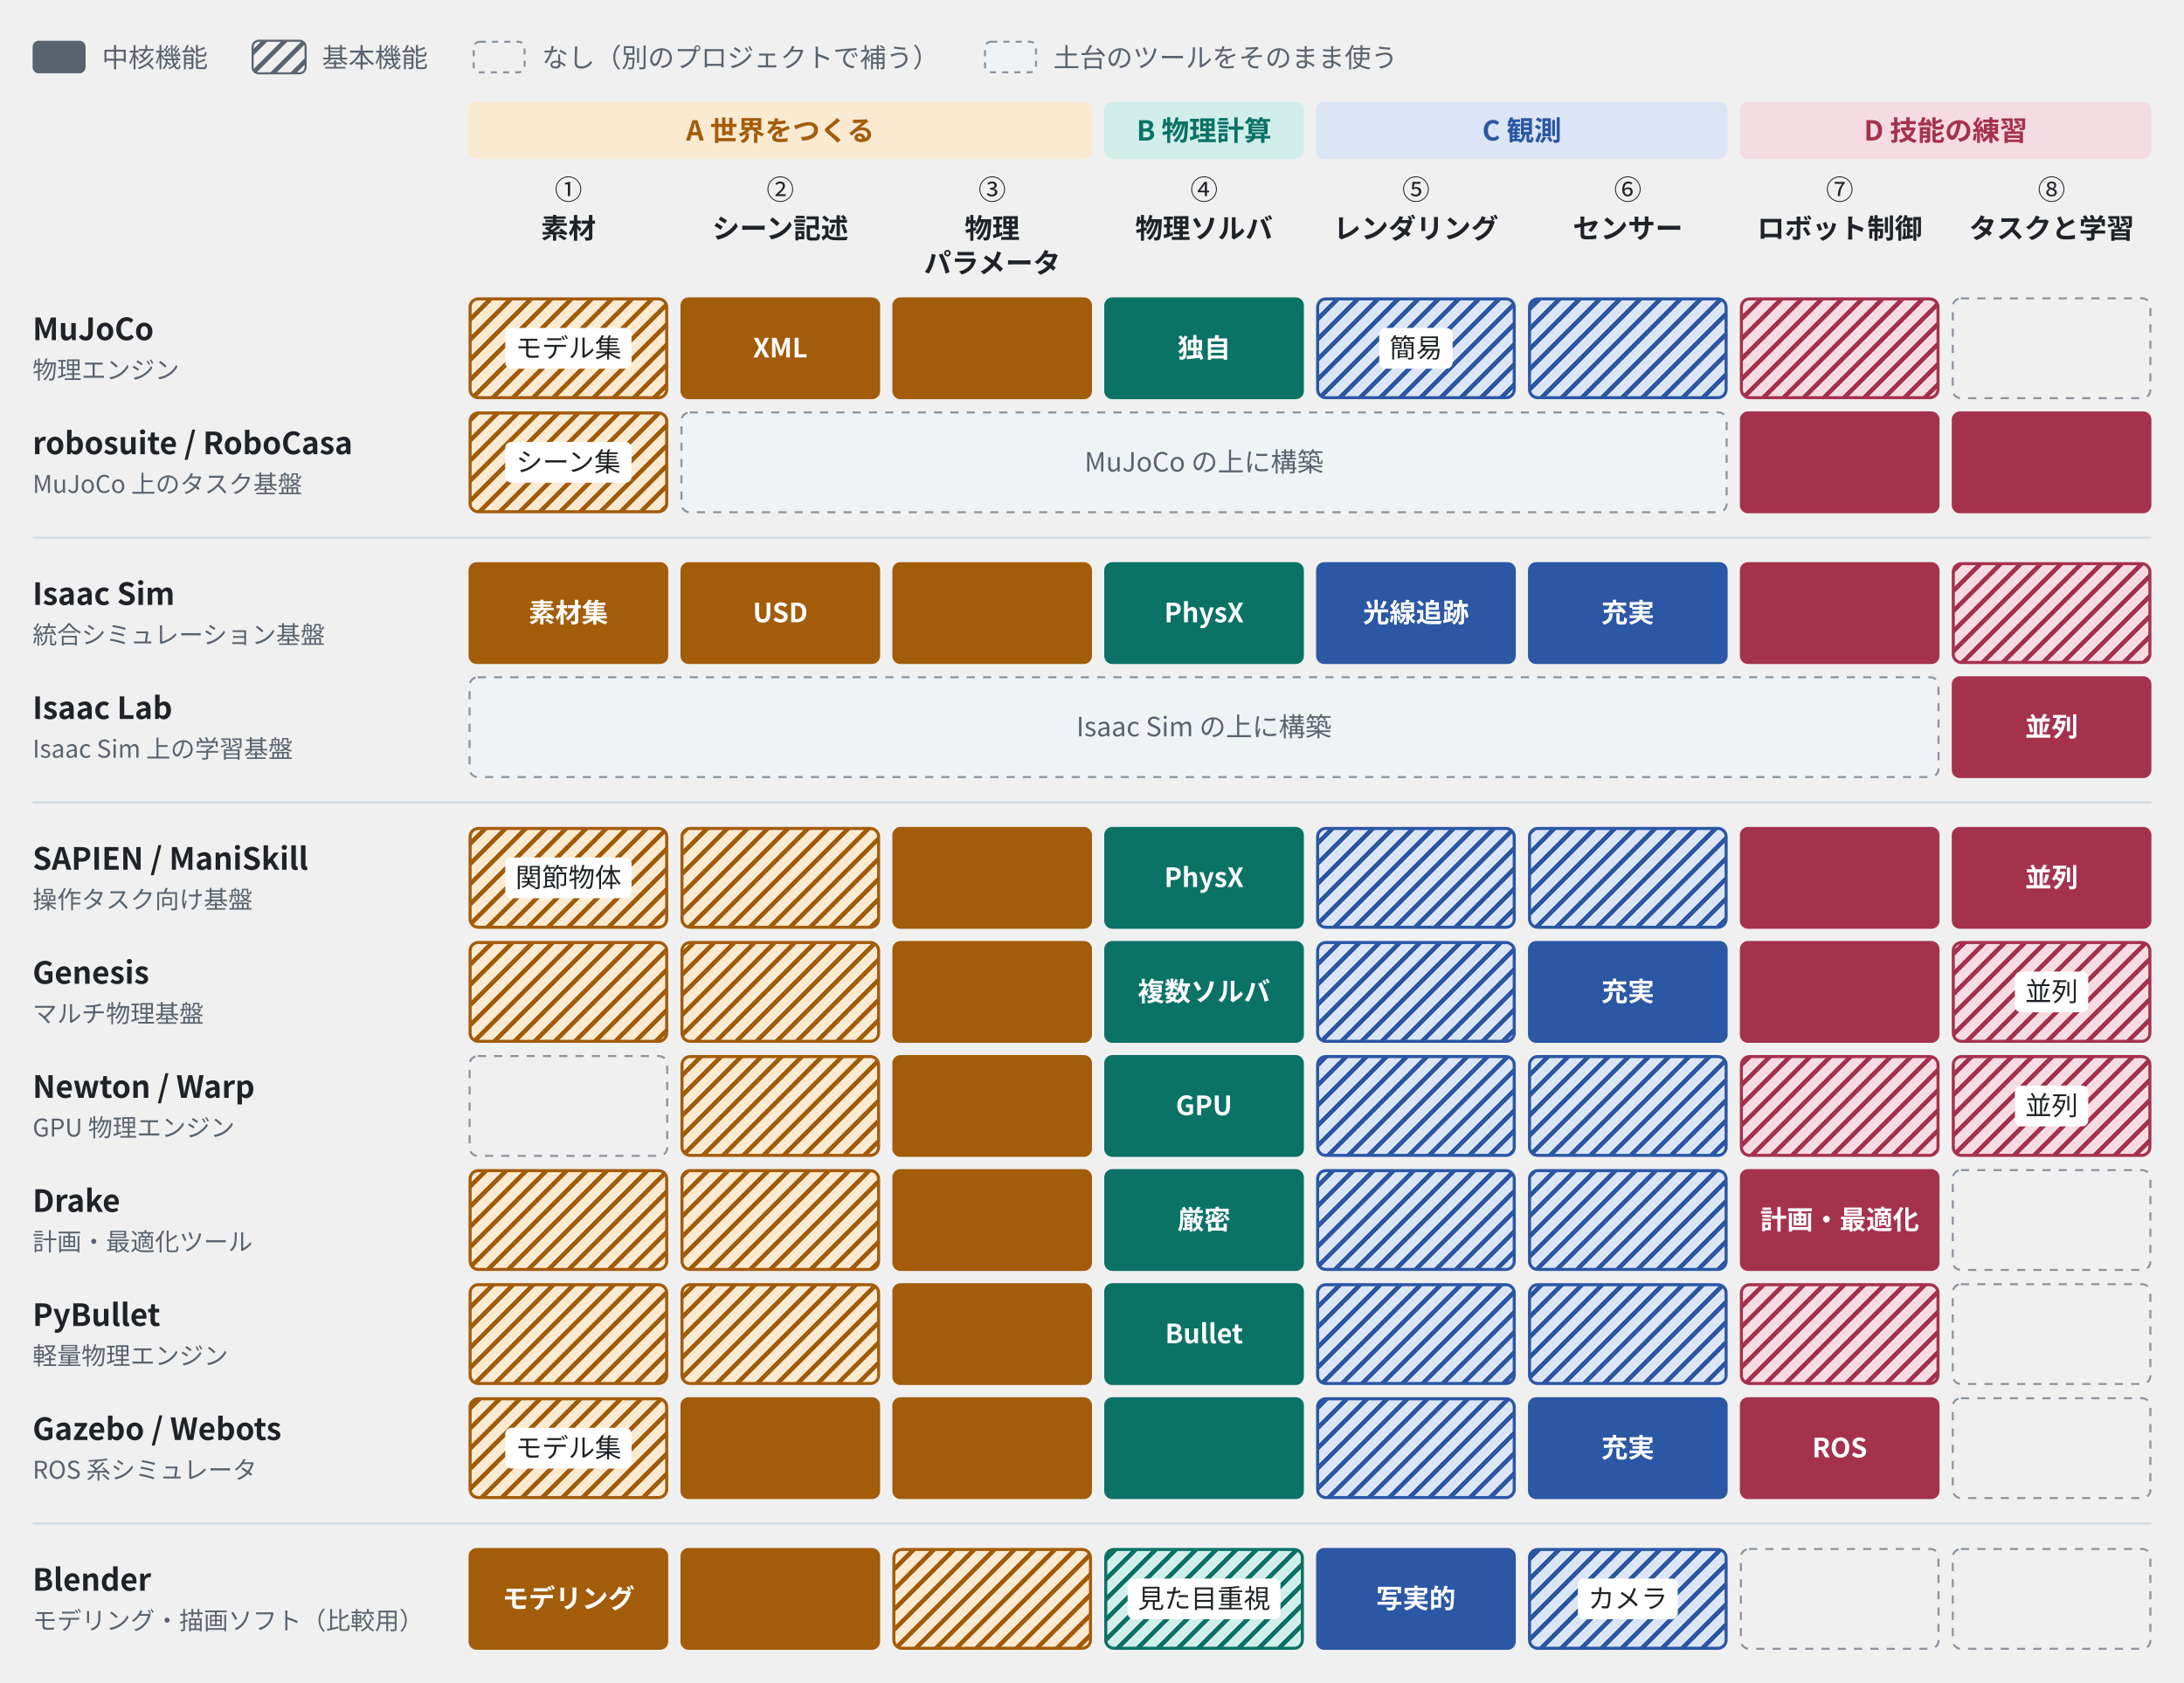
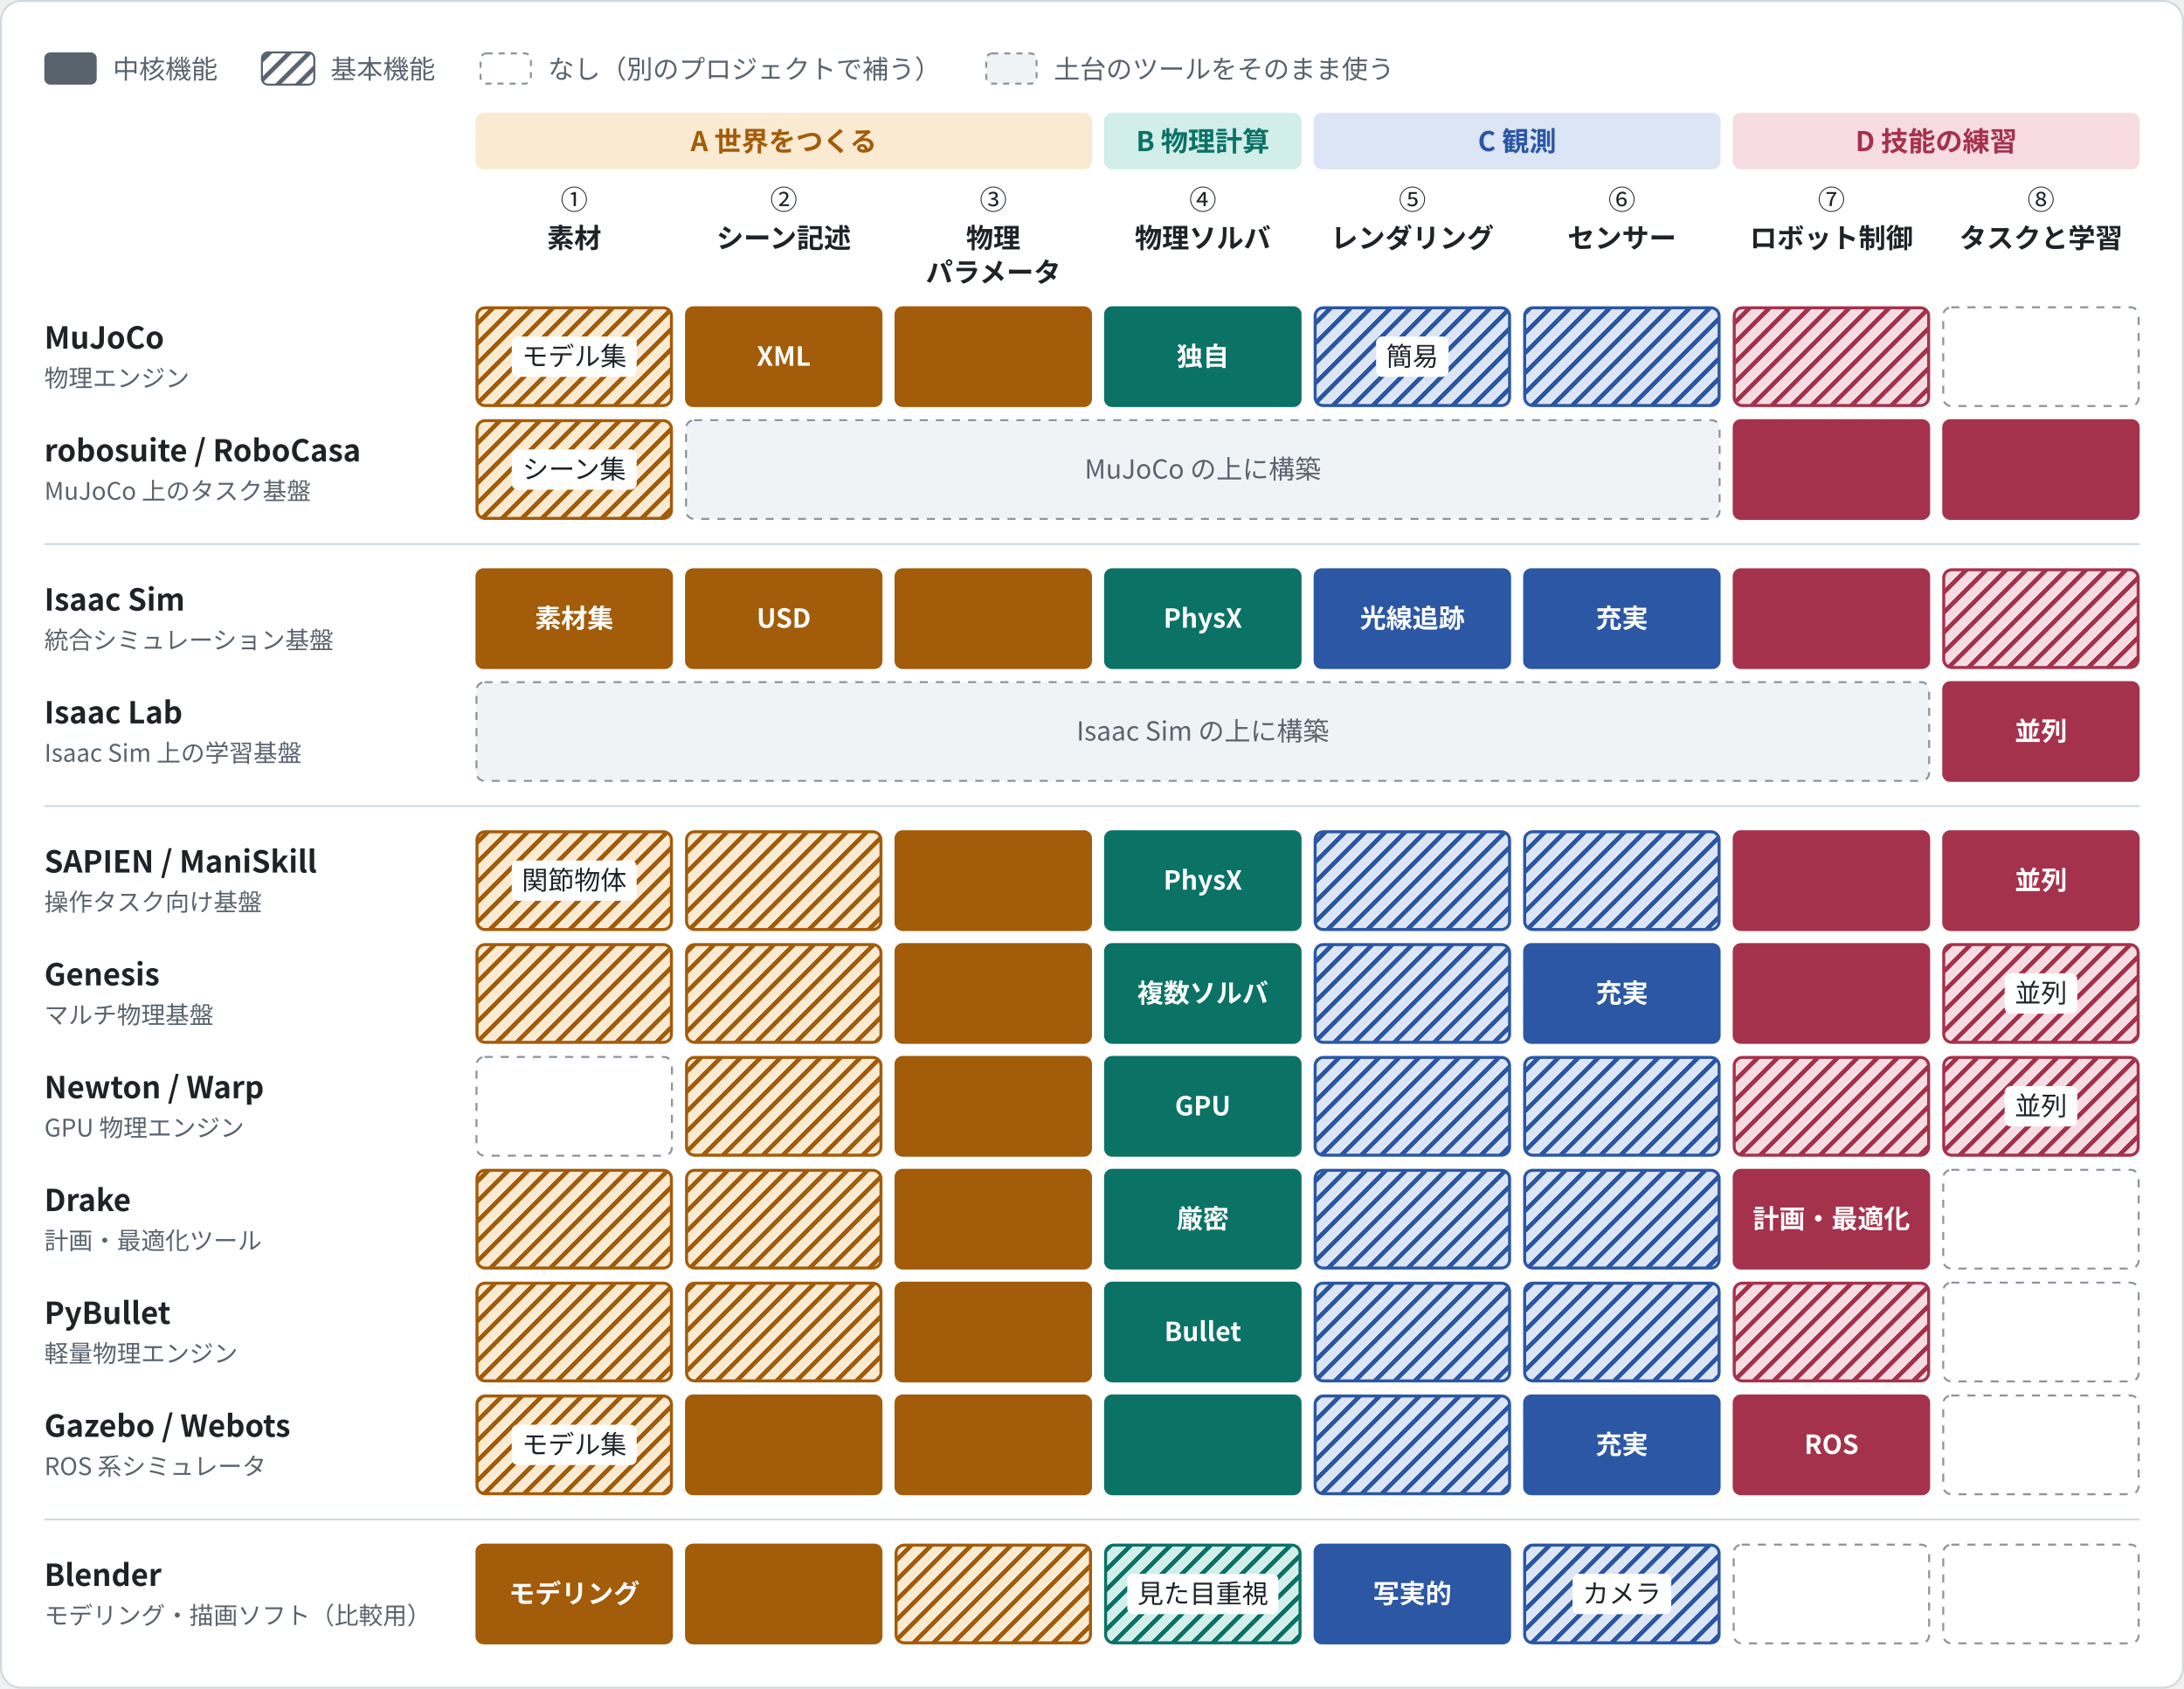
- <svg xmlns="http://www.w3.org/2000/svg" viewBox="0 0 1072 826" width="1072" height="826" role="img" aria-label="シミュレーションツールの対応範囲" font-family="'Hiragino Sans', 'Hiragino Kaku Gothic ProN', 'Yu Gothic', Meiryo, 'Noto Sans CJK JP', 'Noto Sans JP', sans-serif">
+ <svg xmlns="http://www.w3.org/2000/svg" viewBox="0 0 1084 838" width="1084" height="838" role="img" aria-label="シミュレーションツールの対応範囲" font-family="'Hiragino Sans', 'Hiragino Kaku Gothic ProN', 'Yu Gothic', Meiryo, 'Noto Sans CJK JP', 'Noto Sans JP', sans-serif">
  <defs>
    <pattern id="hatch-a" width="7" height="7" patternUnits="userSpaceOnUse" patternTransform="rotate(45)">
      <rect width="7" height="7" fill="#FBEAD2" />
      <rect width="2.2" height="7" fill="#A35C0A" />
    </pattern>
    <pattern id="hatch-b" width="7" height="7" patternUnits="userSpaceOnUse" patternTransform="rotate(45)">
      <rect width="7" height="7" fill="#D2EEEA" />
      <rect width="2.2" height="7" fill="#0B7266" />
    </pattern>
    <pattern id="hatch-c" width="7" height="7" patternUnits="userSpaceOnUse" patternTransform="rotate(45)">
      <rect width="7" height="7" fill="#DCE5F6" />
      <rect width="2.2" height="7" fill="#2B57A4" />
    </pattern>
    <pattern id="hatch-d" width="7" height="7" patternUnits="userSpaceOnUse" patternTransform="rotate(45)">
      <rect width="7" height="7" fill="#F6DCE2" />
      <rect width="2.2" height="7" fill="#A5324D" />
    </pattern>
    <pattern id="hatch-legend" width="7" height="7" patternUnits="userSpaceOnUse" patternTransform="rotate(45)">
      <rect width="2.2" height="7" fill="#59636E" />
    </pattern>
  </defs>
-   <rect x="16" y="20" width="26" height="16" rx="3" fill="#59636E" />
-   <text x="50" y="33" font-size="13" fill="#59636E">中核機能</text>
-   <rect x="124.0" y="20" width="26" height="16" rx="3" fill="url(#hatch-legend)" stroke="#59636E" />
-   <text x="158.0" y="33" font-size="13" fill="#59636E">基本機能</text>
-   <rect x="232.5" y="20.5" width="25" height="15" rx="3" fill="none" stroke="#8C959F" stroke-dasharray="3 3" />
-   <text x="266.0" y="33" font-size="13" fill="#59636E">なし（別のプロジェクトで補う）</text>
-   <rect x="483.5" y="20.5" width="25" height="15" rx="3" fill="#F0F3F6" stroke="#8C959F" stroke-dasharray="3 3" />
-   <text x="517.0" y="33" font-size="13" fill="#59636E">土台のツールをそのまま使う</text>
-   <rect x="230" y="50" width="306" height="28" rx="4" fill="#FBEAD2" />
-   <text x="383" y="69" text-anchor="middle" font-size="13.5" font-weight="700" fill="#A35C0A">A 世界をつくる</text>
-   <rect x="542" y="50" width="98" height="28" rx="4" fill="#D2EEEA" />
-   <text x="591" y="69" text-anchor="middle" font-size="13.5" font-weight="700" fill="#0B7266">B 物理計算</text>
-   <rect x="646" y="50" width="202" height="28" rx="4" fill="#DCE5F6" />
-   <text x="747" y="69" text-anchor="middle" font-size="13.5" font-weight="700" fill="#2B57A4">C 観測</text>
-   <rect x="854" y="50" width="202" height="28" rx="4" fill="#F6DCE2" />
-   <text x="955" y="69" text-anchor="middle" font-size="13.5" font-weight="700" fill="#A5324D">D 技能の練習</text>
-   <text x="279" y="98" text-anchor="middle" font-size="13.5" fill="#1F2328">①</text>
-   <text x="279" y="117" text-anchor="middle" font-size="13.5" font-weight="600" fill="#1F2328">素材</text>
-   <text x="383" y="98" text-anchor="middle" font-size="13.5" fill="#1F2328">②</text>
-   <text x="383" y="117" text-anchor="middle" font-size="13.5" font-weight="600" fill="#1F2328">シーン記述</text>
-   <text x="487" y="98" text-anchor="middle" font-size="13.5" fill="#1F2328">③</text>
-   <text x="487" y="117" text-anchor="middle" font-size="13.5" font-weight="600" fill="#1F2328">物理</text>
-   <text x="487" y="134" text-anchor="middle" font-size="13.5" font-weight="600" fill="#1F2328">パラメータ</text>
-   <text x="591" y="98" text-anchor="middle" font-size="13.5" fill="#1F2328">④</text>
-   <text x="591" y="117" text-anchor="middle" font-size="13.5" font-weight="600" fill="#1F2328">物理ソルバ</text>
-   <text x="695" y="98" text-anchor="middle" font-size="13.5" fill="#1F2328">⑤</text>
-   <text x="695" y="117" text-anchor="middle" font-size="13.5" font-weight="600" fill="#1F2328">レンダリング</text>
-   <text x="799" y="98" text-anchor="middle" font-size="13.5" fill="#1F2328">⑥</text>
-   <text x="799" y="117" text-anchor="middle" font-size="13.5" font-weight="600" fill="#1F2328">センサー</text>
-   <text x="903" y="98" text-anchor="middle" font-size="13.5" fill="#1F2328">⑦</text>
-   <text x="903" y="117" text-anchor="middle" font-size="13.5" font-weight="600" fill="#1F2328">ロボット制御</text>
-   <text x="1007" y="98" text-anchor="middle" font-size="13.5" fill="#1F2328">⑧</text>
-   <text x="1007" y="117" text-anchor="middle" font-size="13.5" font-weight="600" fill="#1F2328">タスクと学習</text>
-   <text x="16" y="167" font-size="15" font-weight="700" fill="#1F2328">MuJoCo</text>
-   <text x="16" y="186" font-size="12" fill="#59636E">物理エンジン</text>
-   <rect x="230.75" y="146.75" width="96.5" height="48.5" rx="4" fill="url(#hatch-a)" stroke="#A35C0A" stroke-width="1.5" />
-   <rect x="248" y="161" width="62" height="20" rx="3" fill="#FFFFFF" />
-   <text x="279" y="175.5" text-anchor="middle" font-size="13" fill="#1F2328">モデル集</text>
-   <rect x="334" y="146" width="98" height="50" rx="4" fill="#A35C0A" />
-   <text x="383" y="175.5" text-anchor="middle" font-size="13" font-weight="700" fill="#FFFFFF">XML</text>
-   <rect x="438" y="146" width="98" height="50" rx="4" fill="#A35C0A" />
-   <rect x="542" y="146" width="98" height="50" rx="4" fill="#0B7266" />
-   <text x="591" y="175.5" text-anchor="middle" font-size="13" font-weight="700" fill="#FFFFFF">独自</text>
-   <rect x="646.75" y="146.75" width="96.5" height="48.5" rx="4" fill="url(#hatch-c)" stroke="#2B57A4" stroke-width="1.5" />
-   <rect x="677" y="161" width="36" height="20" rx="3" fill="#FFFFFF" />
-   <text x="695" y="175.5" text-anchor="middle" font-size="13" fill="#1F2328">簡易</text>
-   <rect x="750.75" y="146.75" width="96.5" height="48.5" rx="4" fill="url(#hatch-c)" stroke="#2B57A4" stroke-width="1.5" />
-   <rect x="854.75" y="146.75" width="96.5" height="48.5" rx="4" fill="url(#hatch-d)" stroke="#A5324D" stroke-width="1.5" />
-   <rect x="958.5" y="146.5" width="97" height="49" rx="4" fill="none" stroke="#8C959F" stroke-dasharray="4 4" />
-   <text x="16" y="223" font-size="15" font-weight="700" fill="#1F2328">robosuite / RoboCasa</text>
-   <text x="16" y="242" font-size="12" fill="#59636E">MuJoCo 上のタスク基盤</text>
-   <rect x="230.75" y="202.75" width="96.5" height="48.5" rx="4" fill="url(#hatch-a)" stroke="#A35C0A" stroke-width="1.5" />
-   <rect x="248" y="217" width="62" height="20" rx="3" fill="#FFFFFF" />
-   <text x="279" y="231.5" text-anchor="middle" font-size="13" fill="#1F2328">シーン集</text>
-   <rect x="334.5" y="202.5" width="513" height="49" rx="4" fill="#F0F3F6" stroke="#8C959F" stroke-dasharray="4 4" />
-   <text x="591" y="231.5" text-anchor="middle" font-size="13" fill="#59636E">MuJoCo の上に構築</text>
-   <rect x="854" y="202" width="98" height="50" rx="4" fill="#A5324D" />
-   <rect x="958" y="202" width="98" height="50" rx="4" fill="#A5324D" />
-   <line x1="16" y1="264" x2="1056" y2="264" stroke="#D1D9E0" />
-   <text x="16" y="297" font-size="15" font-weight="700" fill="#1F2328">Isaac Sim</text>
-   <text x="16" y="316" font-size="12" fill="#59636E">統合シミュレーション基盤</text>
-   <rect x="230" y="276" width="98" height="50" rx="4" fill="#A35C0A" />
-   <text x="279" y="305.5" text-anchor="middle" font-size="13" font-weight="700" fill="#FFFFFF">素材集</text>
-   <rect x="334" y="276" width="98" height="50" rx="4" fill="#A35C0A" />
-   <text x="383" y="305.5" text-anchor="middle" font-size="13" font-weight="700" fill="#FFFFFF">USD</text>
-   <rect x="438" y="276" width="98" height="50" rx="4" fill="#A35C0A" />
-   <rect x="542" y="276" width="98" height="50" rx="4" fill="#0B7266" />
-   <text x="591" y="305.5" text-anchor="middle" font-size="13" font-weight="700" fill="#FFFFFF">PhysX</text>
-   <rect x="646" y="276" width="98" height="50" rx="4" fill="#2B57A4" />
-   <text x="695" y="305.5" text-anchor="middle" font-size="13" font-weight="700" fill="#FFFFFF">光線追跡</text>
-   <rect x="750" y="276" width="98" height="50" rx="4" fill="#2B57A4" />
-   <text x="799" y="305.5" text-anchor="middle" font-size="13" font-weight="700" fill="#FFFFFF">充実</text>
-   <rect x="854" y="276" width="98" height="50" rx="4" fill="#A5324D" />
-   <rect x="958.75" y="276.75" width="96.5" height="48.5" rx="4" fill="url(#hatch-d)" stroke="#A5324D" stroke-width="1.5" />
-   <text x="16" y="353" font-size="15" font-weight="700" fill="#1F2328">Isaac Lab</text>
-   <text x="16" y="372" font-size="12" fill="#59636E">Isaac Sim 上の学習基盤</text>
-   <rect x="230.5" y="332.5" width="721" height="49" rx="4" fill="#F0F3F6" stroke="#8C959F" stroke-dasharray="4 4" />
-   <text x="591" y="361.5" text-anchor="middle" font-size="13" fill="#59636E">Isaac Sim の上に構築</text>
-   <rect x="958" y="332" width="98" height="50" rx="4" fill="#A5324D" />
-   <text x="1007" y="361.5" text-anchor="middle" font-size="13" font-weight="700" fill="#FFFFFF">並列</text>
-   <line x1="16" y1="394" x2="1056" y2="394" stroke="#D1D9E0" />
-   <text x="16" y="427" font-size="15" font-weight="700" fill="#1F2328">SAPIEN / ManiSkill</text>
-   <text x="16" y="446" font-size="12" fill="#59636E">操作タスク向け基盤</text>
-   <rect x="230.75" y="406.75" width="96.5" height="48.5" rx="4" fill="url(#hatch-a)" stroke="#A35C0A" stroke-width="1.5" />
-   <rect x="248" y="421" width="62" height="20" rx="3" fill="#FFFFFF" />
-   <text x="279" y="435.5" text-anchor="middle" font-size="13" fill="#1F2328">関節物体</text>
-   <rect x="334.75" y="406.75" width="96.5" height="48.5" rx="4" fill="url(#hatch-a)" stroke="#A35C0A" stroke-width="1.5" />
-   <rect x="438" y="406" width="98" height="50" rx="4" fill="#A35C0A" />
-   <rect x="542" y="406" width="98" height="50" rx="4" fill="#0B7266" />
-   <text x="591" y="435.5" text-anchor="middle" font-size="13" font-weight="700" fill="#FFFFFF">PhysX</text>
-   <rect x="646.75" y="406.75" width="96.5" height="48.5" rx="4" fill="url(#hatch-c)" stroke="#2B57A4" stroke-width="1.5" />
-   <rect x="750.75" y="406.75" width="96.5" height="48.5" rx="4" fill="url(#hatch-c)" stroke="#2B57A4" stroke-width="1.5" />
-   <rect x="854" y="406" width="98" height="50" rx="4" fill="#A5324D" />
-   <rect x="958" y="406" width="98" height="50" rx="4" fill="#A5324D" />
-   <text x="1007" y="435.5" text-anchor="middle" font-size="13" font-weight="700" fill="#FFFFFF">並列</text>
-   <text x="16" y="483" font-size="15" font-weight="700" fill="#1F2328">Genesis</text>
-   <text x="16" y="502" font-size="12" fill="#59636E">マルチ物理基盤</text>
-   <rect x="230.75" y="462.75" width="96.5" height="48.5" rx="4" fill="url(#hatch-a)" stroke="#A35C0A" stroke-width="1.5" />
-   <rect x="334.75" y="462.75" width="96.5" height="48.5" rx="4" fill="url(#hatch-a)" stroke="#A35C0A" stroke-width="1.5" />
-   <rect x="438" y="462" width="98" height="50" rx="4" fill="#A35C0A" />
-   <rect x="542" y="462" width="98" height="50" rx="4" fill="#0B7266" />
-   <text x="591" y="491.5" text-anchor="middle" font-size="13" font-weight="700" fill="#FFFFFF">複数ソルバ</text>
-   <rect x="646.75" y="462.75" width="96.5" height="48.5" rx="4" fill="url(#hatch-c)" stroke="#2B57A4" stroke-width="1.5" />
-   <rect x="750" y="462" width="98" height="50" rx="4" fill="#2B57A4" />
-   <text x="799" y="491.5" text-anchor="middle" font-size="13" font-weight="700" fill="#FFFFFF">充実</text>
-   <rect x="854" y="462" width="98" height="50" rx="4" fill="#A5324D" />
-   <rect x="958.75" y="462.75" width="96.5" height="48.5" rx="4" fill="url(#hatch-d)" stroke="#A5324D" stroke-width="1.5" />
-   <rect x="989" y="477" width="36" height="20" rx="3" fill="#FFFFFF" />
-   <text x="1007" y="491.5" text-anchor="middle" font-size="13" fill="#1F2328">並列</text>
-   <text x="16" y="539" font-size="15" font-weight="700" fill="#1F2328">Newton / Warp</text>
-   <text x="16" y="558" font-size="12" fill="#59636E">GPU 物理エンジン</text>
-   <rect x="230.5" y="518.5" width="97" height="49" rx="4" fill="none" stroke="#8C959F" stroke-dasharray="4 4" />
-   <rect x="334.75" y="518.75" width="96.5" height="48.5" rx="4" fill="url(#hatch-a)" stroke="#A35C0A" stroke-width="1.5" />
-   <rect x="438" y="518" width="98" height="50" rx="4" fill="#A35C0A" />
-   <rect x="542" y="518" width="98" height="50" rx="4" fill="#0B7266" />
-   <text x="591" y="547.5" text-anchor="middle" font-size="13" font-weight="700" fill="#FFFFFF">GPU</text>
-   <rect x="646.75" y="518.75" width="96.5" height="48.5" rx="4" fill="url(#hatch-c)" stroke="#2B57A4" stroke-width="1.5" />
-   <rect x="750.75" y="518.75" width="96.5" height="48.5" rx="4" fill="url(#hatch-c)" stroke="#2B57A4" stroke-width="1.5" />
-   <rect x="854.75" y="518.75" width="96.5" height="48.5" rx="4" fill="url(#hatch-d)" stroke="#A5324D" stroke-width="1.5" />
-   <rect x="958.75" y="518.75" width="96.5" height="48.5" rx="4" fill="url(#hatch-d)" stroke="#A5324D" stroke-width="1.5" />
-   <rect x="989" y="533" width="36" height="20" rx="3" fill="#FFFFFF" />
-   <text x="1007" y="547.5" text-anchor="middle" font-size="13" fill="#1F2328">並列</text>
-   <text x="16" y="595" font-size="15" font-weight="700" fill="#1F2328">Drake</text>
-   <text x="16" y="614" font-size="12" fill="#59636E">計画・最適化ツール</text>
-   <rect x="230.75" y="574.75" width="96.5" height="48.5" rx="4" fill="url(#hatch-a)" stroke="#A35C0A" stroke-width="1.5" />
-   <rect x="334.75" y="574.75" width="96.5" height="48.5" rx="4" fill="url(#hatch-a)" stroke="#A35C0A" stroke-width="1.5" />
-   <rect x="438" y="574" width="98" height="50" rx="4" fill="#A35C0A" />
-   <rect x="542" y="574" width="98" height="50" rx="4" fill="#0B7266" />
-   <text x="591" y="603.5" text-anchor="middle" font-size="13" font-weight="700" fill="#FFFFFF">厳密</text>
-   <rect x="646.75" y="574.75" width="96.5" height="48.5" rx="4" fill="url(#hatch-c)" stroke="#2B57A4" stroke-width="1.5" />
-   <rect x="750.75" y="574.75" width="96.5" height="48.5" rx="4" fill="url(#hatch-c)" stroke="#2B57A4" stroke-width="1.5" />
-   <rect x="854" y="574" width="98" height="50" rx="4" fill="#A5324D" />
-   <text x="903" y="603.5" text-anchor="middle" font-size="13" font-weight="700" fill="#FFFFFF">計画・最適化</text>
-   <rect x="958.5" y="574.5" width="97" height="49" rx="4" fill="none" stroke="#8C959F" stroke-dasharray="4 4" />
-   <text x="16" y="651" font-size="15" font-weight="700" fill="#1F2328">PyBullet</text>
-   <text x="16" y="670" font-size="12" fill="#59636E">軽量物理エンジン</text>
-   <rect x="230.75" y="630.75" width="96.5" height="48.5" rx="4" fill="url(#hatch-a)" stroke="#A35C0A" stroke-width="1.5" />
-   <rect x="334.75" y="630.75" width="96.5" height="48.5" rx="4" fill="url(#hatch-a)" stroke="#A35C0A" stroke-width="1.5" />
-   <rect x="438" y="630" width="98" height="50" rx="4" fill="#A35C0A" />
-   <rect x="542" y="630" width="98" height="50" rx="4" fill="#0B7266" />
-   <text x="591" y="659.5" text-anchor="middle" font-size="13" font-weight="700" fill="#FFFFFF">Bullet</text>
-   <rect x="646.75" y="630.75" width="96.5" height="48.5" rx="4" fill="url(#hatch-c)" stroke="#2B57A4" stroke-width="1.5" />
-   <rect x="750.75" y="630.75" width="96.5" height="48.5" rx="4" fill="url(#hatch-c)" stroke="#2B57A4" stroke-width="1.5" />
-   <rect x="854.75" y="630.75" width="96.5" height="48.5" rx="4" fill="url(#hatch-d)" stroke="#A5324D" stroke-width="1.5" />
-   <rect x="958.5" y="630.5" width="97" height="49" rx="4" fill="none" stroke="#8C959F" stroke-dasharray="4 4" />
-   <text x="16" y="707" font-size="15" font-weight="700" fill="#1F2328">Gazebo / Webots</text>
-   <text x="16" y="726" font-size="12" fill="#59636E">ROS 系シミュレータ</text>
-   <rect x="230.75" y="686.75" width="96.5" height="48.5" rx="4" fill="url(#hatch-a)" stroke="#A35C0A" stroke-width="1.5" />
-   <rect x="248" y="701" width="62" height="20" rx="3" fill="#FFFFFF" />
-   <text x="279" y="715.5" text-anchor="middle" font-size="13" fill="#1F2328">モデル集</text>
-   <rect x="334" y="686" width="98" height="50" rx="4" fill="#A35C0A" />
-   <rect x="438" y="686" width="98" height="50" rx="4" fill="#A35C0A" />
-   <rect x="542" y="686" width="98" height="50" rx="4" fill="#0B7266" />
-   <rect x="646.75" y="686.75" width="96.5" height="48.5" rx="4" fill="url(#hatch-c)" stroke="#2B57A4" stroke-width="1.5" />
-   <rect x="750" y="686" width="98" height="50" rx="4" fill="#2B57A4" />
-   <text x="799" y="715.5" text-anchor="middle" font-size="13" font-weight="700" fill="#FFFFFF">充実</text>
-   <rect x="854" y="686" width="98" height="50" rx="4" fill="#A5324D" />
-   <text x="903" y="715.5" text-anchor="middle" font-size="13" font-weight="700" fill="#FFFFFF">ROS</text>
-   <rect x="958.5" y="686.5" width="97" height="49" rx="4" fill="none" stroke="#8C959F" stroke-dasharray="4 4" />
-   <line x1="16" y1="748" x2="1056" y2="748" stroke="#D1D9E0" />
-   <text x="16" y="781" font-size="15" font-weight="700" fill="#1F2328">Blender</text>
-   <text x="16" y="800" font-size="12" fill="#59636E">モデリング・描画ソフト（比較用）</text>
-   <rect x="230" y="760" width="98" height="50" rx="4" fill="#A35C0A" />
-   <text x="279" y="789.5" text-anchor="middle" font-size="13" font-weight="700" fill="#FFFFFF">モデリング</text>
-   <rect x="334" y="760" width="98" height="50" rx="4" fill="#A35C0A" />
-   <rect x="438.75" y="760.75" width="96.5" height="48.5" rx="4" fill="url(#hatch-a)" stroke="#A35C0A" stroke-width="1.5" />
-   <rect x="542.75" y="760.75" width="96.5" height="48.5" rx="4" fill="url(#hatch-b)" stroke="#0B7266" stroke-width="1.5" />
-   <rect x="553.5" y="775" width="75" height="20" rx="3" fill="#FFFFFF" />
-   <text x="591" y="789.5" text-anchor="middle" font-size="13" fill="#1F2328">見た目重視</text>
-   <rect x="646" y="760" width="98" height="50" rx="4" fill="#2B57A4" />
-   <text x="695" y="789.5" text-anchor="middle" font-size="13" font-weight="700" fill="#FFFFFF">写実的</text>
-   <rect x="750.75" y="760.75" width="96.5" height="48.5" rx="4" fill="url(#hatch-c)" stroke="#2B57A4" stroke-width="1.5" />
-   <rect x="774.5" y="775" width="49" height="20" rx="3" fill="#FFFFFF" />
-   <text x="799" y="789.5" text-anchor="middle" font-size="13" fill="#1F2328">カメラ</text>
-   <rect x="854.5" y="760.5" width="97" height="49" rx="4" fill="none" stroke="#8C959F" stroke-dasharray="4 4" />
-   <rect x="958.5" y="760.5" width="97" height="49" rx="4" fill="none" stroke="#8C959F" stroke-dasharray="4 4" />
+   <rect x="0.5" y="0.5" width="1083" height="837" rx="10" fill="#FFFFFF" stroke="#D1D9E0" />
+   <rect x="22" y="26" width="26" height="16" rx="3" fill="#59636E" />
+   <text x="56" y="39" font-size="13" fill="#59636E">中核機能</text>
+   <rect x="130.0" y="26" width="26" height="16" rx="3" fill="url(#hatch-legend)" stroke="#59636E" />
+   <text x="164.0" y="39" font-size="13" fill="#59636E">基本機能</text>
+   <rect x="238.5" y="26.5" width="25" height="15" rx="3" fill="none" stroke="#8C959F" stroke-dasharray="3 3" />
+   <text x="272.0" y="39" font-size="13" fill="#59636E">なし（別のプロジェクトで補う）</text>
+   <rect x="489.5" y="26.5" width="25" height="15" rx="3" fill="#F0F3F6" stroke="#8C959F" stroke-dasharray="3 3" />
+   <text x="523.0" y="39" font-size="13" fill="#59636E">土台のツールをそのまま使う</text>
+   <rect x="236" y="56" width="306" height="28" rx="4" fill="#FBEAD2" />
+   <text x="389" y="75" text-anchor="middle" font-size="13.5" font-weight="700" fill="#A35C0A">A 世界をつくる</text>
+   <rect x="548" y="56" width="98" height="28" rx="4" fill="#D2EEEA" />
+   <text x="597" y="75" text-anchor="middle" font-size="13.5" font-weight="700" fill="#0B7266">B 物理計算</text>
+   <rect x="652" y="56" width="202" height="28" rx="4" fill="#DCE5F6" />
+   <text x="753" y="75" text-anchor="middle" font-size="13.5" font-weight="700" fill="#2B57A4">C 観測</text>
+   <rect x="860" y="56" width="202" height="28" rx="4" fill="#F6DCE2" />
+   <text x="961" y="75" text-anchor="middle" font-size="13.5" font-weight="700" fill="#A5324D">D 技能の練習</text>
+   <text x="285" y="104" text-anchor="middle" font-size="13.5" fill="#1F2328">①</text>
+   <text x="285" y="123" text-anchor="middle" font-size="13.5" font-weight="600" fill="#1F2328">素材</text>
+   <text x="389" y="104" text-anchor="middle" font-size="13.5" fill="#1F2328">②</text>
+   <text x="389" y="123" text-anchor="middle" font-size="13.5" font-weight="600" fill="#1F2328">シーン記述</text>
+   <text x="493" y="104" text-anchor="middle" font-size="13.5" fill="#1F2328">③</text>
+   <text x="493" y="123" text-anchor="middle" font-size="13.5" font-weight="600" fill="#1F2328">物理</text>
+   <text x="493" y="140" text-anchor="middle" font-size="13.5" font-weight="600" fill="#1F2328">パラメータ</text>
+   <text x="597" y="104" text-anchor="middle" font-size="13.5" fill="#1F2328">④</text>
+   <text x="597" y="123" text-anchor="middle" font-size="13.5" font-weight="600" fill="#1F2328">物理ソルバ</text>
+   <text x="701" y="104" text-anchor="middle" font-size="13.5" fill="#1F2328">⑤</text>
+   <text x="701" y="123" text-anchor="middle" font-size="13.5" font-weight="600" fill="#1F2328">レンダリング</text>
+   <text x="805" y="104" text-anchor="middle" font-size="13.5" fill="#1F2328">⑥</text>
+   <text x="805" y="123" text-anchor="middle" font-size="13.5" font-weight="600" fill="#1F2328">センサー</text>
+   <text x="909" y="104" text-anchor="middle" font-size="13.5" fill="#1F2328">⑦</text>
+   <text x="909" y="123" text-anchor="middle" font-size="13.5" font-weight="600" fill="#1F2328">ロボット制御</text>
+   <text x="1013" y="104" text-anchor="middle" font-size="13.5" fill="#1F2328">⑧</text>
+   <text x="1013" y="123" text-anchor="middle" font-size="13.5" font-weight="600" fill="#1F2328">タスクと学習</text>
+   <text x="22" y="173" font-size="15" font-weight="700" fill="#1F2328">MuJoCo</text>
+   <text x="22" y="192" font-size="12" fill="#59636E">物理エンジン</text>
+   <rect x="236.75" y="152.75" width="96.5" height="48.5" rx="4" fill="url(#hatch-a)" stroke="#A35C0A" stroke-width="1.5" />
+   <rect x="254" y="167" width="62" height="20" rx="3" fill="#FFFFFF" />
+   <text x="285" y="181.5" text-anchor="middle" font-size="13" fill="#1F2328">モデル集</text>
+   <rect x="340" y="152" width="98" height="50" rx="4" fill="#A35C0A" />
+   <text x="389" y="181.5" text-anchor="middle" font-size="13" font-weight="700" fill="#FFFFFF">XML</text>
+   <rect x="444" y="152" width="98" height="50" rx="4" fill="#A35C0A" />
+   <rect x="548" y="152" width="98" height="50" rx="4" fill="#0B7266" />
+   <text x="597" y="181.5" text-anchor="middle" font-size="13" font-weight="700" fill="#FFFFFF">独自</text>
+   <rect x="652.75" y="152.75" width="96.5" height="48.5" rx="4" fill="url(#hatch-c)" stroke="#2B57A4" stroke-width="1.5" />
+   <rect x="683" y="167" width="36" height="20" rx="3" fill="#FFFFFF" />
+   <text x="701" y="181.5" text-anchor="middle" font-size="13" fill="#1F2328">簡易</text>
+   <rect x="756.75" y="152.75" width="96.5" height="48.5" rx="4" fill="url(#hatch-c)" stroke="#2B57A4" stroke-width="1.5" />
+   <rect x="860.75" y="152.75" width="96.5" height="48.5" rx="4" fill="url(#hatch-d)" stroke="#A5324D" stroke-width="1.5" />
+   <rect x="964.5" y="152.5" width="97" height="49" rx="4" fill="none" stroke="#8C959F" stroke-dasharray="4 4" />
+   <text x="22" y="229" font-size="15" font-weight="700" fill="#1F2328">robosuite / RoboCasa</text>
+   <text x="22" y="248" font-size="12" fill="#59636E">MuJoCo 上のタスク基盤</text>
+   <rect x="236.75" y="208.75" width="96.5" height="48.5" rx="4" fill="url(#hatch-a)" stroke="#A35C0A" stroke-width="1.5" />
+   <rect x="254" y="223" width="62" height="20" rx="3" fill="#FFFFFF" />
+   <text x="285" y="237.5" text-anchor="middle" font-size="13" fill="#1F2328">シーン集</text>
+   <rect x="340.5" y="208.5" width="513" height="49" rx="4" fill="#F0F3F6" stroke="#8C959F" stroke-dasharray="4 4" />
+   <text x="597" y="237.5" text-anchor="middle" font-size="13" fill="#59636E">MuJoCo の上に構築</text>
+   <rect x="860" y="208" width="98" height="50" rx="4" fill="#A5324D" />
+   <rect x="964" y="208" width="98" height="50" rx="4" fill="#A5324D" />
+   <line x1="22" y1="270" x2="1062" y2="270" stroke="#D1D9E0" />
+   <text x="22" y="303" font-size="15" font-weight="700" fill="#1F2328">Isaac Sim</text>
+   <text x="22" y="322" font-size="12" fill="#59636E">統合シミュレーション基盤</text>
+   <rect x="236" y="282" width="98" height="50" rx="4" fill="#A35C0A" />
+   <text x="285" y="311.5" text-anchor="middle" font-size="13" font-weight="700" fill="#FFFFFF">素材集</text>
+   <rect x="340" y="282" width="98" height="50" rx="4" fill="#A35C0A" />
+   <text x="389" y="311.5" text-anchor="middle" font-size="13" font-weight="700" fill="#FFFFFF">USD</text>
+   <rect x="444" y="282" width="98" height="50" rx="4" fill="#A35C0A" />
+   <rect x="548" y="282" width="98" height="50" rx="4" fill="#0B7266" />
+   <text x="597" y="311.5" text-anchor="middle" font-size="13" font-weight="700" fill="#FFFFFF">PhysX</text>
+   <rect x="652" y="282" width="98" height="50" rx="4" fill="#2B57A4" />
+   <text x="701" y="311.5" text-anchor="middle" font-size="13" font-weight="700" fill="#FFFFFF">光線追跡</text>
+   <rect x="756" y="282" width="98" height="50" rx="4" fill="#2B57A4" />
+   <text x="805" y="311.5" text-anchor="middle" font-size="13" font-weight="700" fill="#FFFFFF">充実</text>
+   <rect x="860" y="282" width="98" height="50" rx="4" fill="#A5324D" />
+   <rect x="964.75" y="282.75" width="96.5" height="48.5" rx="4" fill="url(#hatch-d)" stroke="#A5324D" stroke-width="1.5" />
+   <text x="22" y="359" font-size="15" font-weight="700" fill="#1F2328">Isaac Lab</text>
+   <text x="22" y="378" font-size="12" fill="#59636E">Isaac Sim 上の学習基盤</text>
+   <rect x="236.5" y="338.5" width="721" height="49" rx="4" fill="#F0F3F6" stroke="#8C959F" stroke-dasharray="4 4" />
+   <text x="597" y="367.5" text-anchor="middle" font-size="13" fill="#59636E">Isaac Sim の上に構築</text>
+   <rect x="964" y="338" width="98" height="50" rx="4" fill="#A5324D" />
+   <text x="1013" y="367.5" text-anchor="middle" font-size="13" font-weight="700" fill="#FFFFFF">並列</text>
+   <line x1="22" y1="400" x2="1062" y2="400" stroke="#D1D9E0" />
+   <text x="22" y="433" font-size="15" font-weight="700" fill="#1F2328">SAPIEN / ManiSkill</text>
+   <text x="22" y="452" font-size="12" fill="#59636E">操作タスク向け基盤</text>
+   <rect x="236.75" y="412.75" width="96.5" height="48.5" rx="4" fill="url(#hatch-a)" stroke="#A35C0A" stroke-width="1.5" />
+   <rect x="254" y="427" width="62" height="20" rx="3" fill="#FFFFFF" />
+   <text x="285" y="441.5" text-anchor="middle" font-size="13" fill="#1F2328">関節物体</text>
+   <rect x="340.75" y="412.75" width="96.5" height="48.5" rx="4" fill="url(#hatch-a)" stroke="#A35C0A" stroke-width="1.5" />
+   <rect x="444" y="412" width="98" height="50" rx="4" fill="#A35C0A" />
+   <rect x="548" y="412" width="98" height="50" rx="4" fill="#0B7266" />
+   <text x="597" y="441.5" text-anchor="middle" font-size="13" font-weight="700" fill="#FFFFFF">PhysX</text>
+   <rect x="652.75" y="412.75" width="96.5" height="48.5" rx="4" fill="url(#hatch-c)" stroke="#2B57A4" stroke-width="1.5" />
+   <rect x="756.75" y="412.75" width="96.5" height="48.5" rx="4" fill="url(#hatch-c)" stroke="#2B57A4" stroke-width="1.5" />
+   <rect x="860" y="412" width="98" height="50" rx="4" fill="#A5324D" />
+   <rect x="964" y="412" width="98" height="50" rx="4" fill="#A5324D" />
+   <text x="1013" y="441.5" text-anchor="middle" font-size="13" font-weight="700" fill="#FFFFFF">並列</text>
+   <text x="22" y="489" font-size="15" font-weight="700" fill="#1F2328">Genesis</text>
+   <text x="22" y="508" font-size="12" fill="#59636E">マルチ物理基盤</text>
+   <rect x="236.75" y="468.75" width="96.5" height="48.5" rx="4" fill="url(#hatch-a)" stroke="#A35C0A" stroke-width="1.5" />
+   <rect x="340.75" y="468.75" width="96.5" height="48.5" rx="4" fill="url(#hatch-a)" stroke="#A35C0A" stroke-width="1.5" />
+   <rect x="444" y="468" width="98" height="50" rx="4" fill="#A35C0A" />
+   <rect x="548" y="468" width="98" height="50" rx="4" fill="#0B7266" />
+   <text x="597" y="497.5" text-anchor="middle" font-size="13" font-weight="700" fill="#FFFFFF">複数ソルバ</text>
+   <rect x="652.75" y="468.75" width="96.5" height="48.5" rx="4" fill="url(#hatch-c)" stroke="#2B57A4" stroke-width="1.5" />
+   <rect x="756" y="468" width="98" height="50" rx="4" fill="#2B57A4" />
+   <text x="805" y="497.5" text-anchor="middle" font-size="13" font-weight="700" fill="#FFFFFF">充実</text>
+   <rect x="860" y="468" width="98" height="50" rx="4" fill="#A5324D" />
+   <rect x="964.75" y="468.75" width="96.5" height="48.5" rx="4" fill="url(#hatch-d)" stroke="#A5324D" stroke-width="1.5" />
+   <rect x="995" y="483" width="36" height="20" rx="3" fill="#FFFFFF" />
+   <text x="1013" y="497.5" text-anchor="middle" font-size="13" fill="#1F2328">並列</text>
+   <text x="22" y="545" font-size="15" font-weight="700" fill="#1F2328">Newton / Warp</text>
+   <text x="22" y="564" font-size="12" fill="#59636E">GPU 物理エンジン</text>
+   <rect x="236.5" y="524.5" width="97" height="49" rx="4" fill="none" stroke="#8C959F" stroke-dasharray="4 4" />
+   <rect x="340.75" y="524.75" width="96.5" height="48.5" rx="4" fill="url(#hatch-a)" stroke="#A35C0A" stroke-width="1.5" />
+   <rect x="444" y="524" width="98" height="50" rx="4" fill="#A35C0A" />
+   <rect x="548" y="524" width="98" height="50" rx="4" fill="#0B7266" />
+   <text x="597" y="553.5" text-anchor="middle" font-size="13" font-weight="700" fill="#FFFFFF">GPU</text>
+   <rect x="652.75" y="524.75" width="96.5" height="48.5" rx="4" fill="url(#hatch-c)" stroke="#2B57A4" stroke-width="1.5" />
+   <rect x="756.75" y="524.75" width="96.5" height="48.5" rx="4" fill="url(#hatch-c)" stroke="#2B57A4" stroke-width="1.5" />
+   <rect x="860.75" y="524.75" width="96.5" height="48.5" rx="4" fill="url(#hatch-d)" stroke="#A5324D" stroke-width="1.5" />
+   <rect x="964.75" y="524.75" width="96.5" height="48.5" rx="4" fill="url(#hatch-d)" stroke="#A5324D" stroke-width="1.5" />
+   <rect x="995" y="539" width="36" height="20" rx="3" fill="#FFFFFF" />
+   <text x="1013" y="553.5" text-anchor="middle" font-size="13" fill="#1F2328">並列</text>
+   <text x="22" y="601" font-size="15" font-weight="700" fill="#1F2328">Drake</text>
+   <text x="22" y="620" font-size="12" fill="#59636E">計画・最適化ツール</text>
+   <rect x="236.75" y="580.75" width="96.5" height="48.5" rx="4" fill="url(#hatch-a)" stroke="#A35C0A" stroke-width="1.5" />
+   <rect x="340.75" y="580.75" width="96.5" height="48.5" rx="4" fill="url(#hatch-a)" stroke="#A35C0A" stroke-width="1.5" />
+   <rect x="444" y="580" width="98" height="50" rx="4" fill="#A35C0A" />
+   <rect x="548" y="580" width="98" height="50" rx="4" fill="#0B7266" />
+   <text x="597" y="609.5" text-anchor="middle" font-size="13" font-weight="700" fill="#FFFFFF">厳密</text>
+   <rect x="652.75" y="580.75" width="96.5" height="48.5" rx="4" fill="url(#hatch-c)" stroke="#2B57A4" stroke-width="1.5" />
+   <rect x="756.75" y="580.75" width="96.5" height="48.5" rx="4" fill="url(#hatch-c)" stroke="#2B57A4" stroke-width="1.5" />
+   <rect x="860" y="580" width="98" height="50" rx="4" fill="#A5324D" />
+   <text x="909" y="609.5" text-anchor="middle" font-size="13" font-weight="700" fill="#FFFFFF">計画・最適化</text>
+   <rect x="964.5" y="580.5" width="97" height="49" rx="4" fill="none" stroke="#8C959F" stroke-dasharray="4 4" />
+   <text x="22" y="657" font-size="15" font-weight="700" fill="#1F2328">PyBullet</text>
+   <text x="22" y="676" font-size="12" fill="#59636E">軽量物理エンジン</text>
+   <rect x="236.75" y="636.75" width="96.5" height="48.5" rx="4" fill="url(#hatch-a)" stroke="#A35C0A" stroke-width="1.5" />
+   <rect x="340.75" y="636.75" width="96.5" height="48.5" rx="4" fill="url(#hatch-a)" stroke="#A35C0A" stroke-width="1.5" />
+   <rect x="444" y="636" width="98" height="50" rx="4" fill="#A35C0A" />
+   <rect x="548" y="636" width="98" height="50" rx="4" fill="#0B7266" />
+   <text x="597" y="665.5" text-anchor="middle" font-size="13" font-weight="700" fill="#FFFFFF">Bullet</text>
+   <rect x="652.75" y="636.75" width="96.5" height="48.5" rx="4" fill="url(#hatch-c)" stroke="#2B57A4" stroke-width="1.5" />
+   <rect x="756.75" y="636.75" width="96.5" height="48.5" rx="4" fill="url(#hatch-c)" stroke="#2B57A4" stroke-width="1.5" />
+   <rect x="860.75" y="636.75" width="96.5" height="48.5" rx="4" fill="url(#hatch-d)" stroke="#A5324D" stroke-width="1.5" />
+   <rect x="964.5" y="636.5" width="97" height="49" rx="4" fill="none" stroke="#8C959F" stroke-dasharray="4 4" />
+   <text x="22" y="713" font-size="15" font-weight="700" fill="#1F2328">Gazebo / Webots</text>
+   <text x="22" y="732" font-size="12" fill="#59636E">ROS 系シミュレータ</text>
+   <rect x="236.75" y="692.75" width="96.5" height="48.5" rx="4" fill="url(#hatch-a)" stroke="#A35C0A" stroke-width="1.5" />
+   <rect x="254" y="707" width="62" height="20" rx="3" fill="#FFFFFF" />
+   <text x="285" y="721.5" text-anchor="middle" font-size="13" fill="#1F2328">モデル集</text>
+   <rect x="340" y="692" width="98" height="50" rx="4" fill="#A35C0A" />
+   <rect x="444" y="692" width="98" height="50" rx="4" fill="#A35C0A" />
+   <rect x="548" y="692" width="98" height="50" rx="4" fill="#0B7266" />
+   <rect x="652.75" y="692.75" width="96.5" height="48.5" rx="4" fill="url(#hatch-c)" stroke="#2B57A4" stroke-width="1.5" />
+   <rect x="756" y="692" width="98" height="50" rx="4" fill="#2B57A4" />
+   <text x="805" y="721.5" text-anchor="middle" font-size="13" font-weight="700" fill="#FFFFFF">充実</text>
+   <rect x="860" y="692" width="98" height="50" rx="4" fill="#A5324D" />
+   <text x="909" y="721.5" text-anchor="middle" font-size="13" font-weight="700" fill="#FFFFFF">ROS</text>
+   <rect x="964.5" y="692.5" width="97" height="49" rx="4" fill="none" stroke="#8C959F" stroke-dasharray="4 4" />
+   <line x1="22" y1="754" x2="1062" y2="754" stroke="#D1D9E0" />
+   <text x="22" y="787" font-size="15" font-weight="700" fill="#1F2328">Blender</text>
+   <text x="22" y="806" font-size="12" fill="#59636E">モデリング・描画ソフト（比較用）</text>
+   <rect x="236" y="766" width="98" height="50" rx="4" fill="#A35C0A" />
+   <text x="285" y="795.5" text-anchor="middle" font-size="13" font-weight="700" fill="#FFFFFF">モデリング</text>
+   <rect x="340" y="766" width="98" height="50" rx="4" fill="#A35C0A" />
+   <rect x="444.75" y="766.75" width="96.5" height="48.5" rx="4" fill="url(#hatch-a)" stroke="#A35C0A" stroke-width="1.5" />
+   <rect x="548.75" y="766.75" width="96.5" height="48.5" rx="4" fill="url(#hatch-b)" stroke="#0B7266" stroke-width="1.5" />
+   <rect x="559.5" y="781" width="75" height="20" rx="3" fill="#FFFFFF" />
+   <text x="597" y="795.5" text-anchor="middle" font-size="13" fill="#1F2328">見た目重視</text>
+   <rect x="652" y="766" width="98" height="50" rx="4" fill="#2B57A4" />
+   <text x="701" y="795.5" text-anchor="middle" font-size="13" font-weight="700" fill="#FFFFFF">写実的</text>
+   <rect x="756.75" y="766.75" width="96.5" height="48.5" rx="4" fill="url(#hatch-c)" stroke="#2B57A4" stroke-width="1.5" />
+   <rect x="780.5" y="781" width="49" height="20" rx="3" fill="#FFFFFF" />
+   <text x="805" y="795.5" text-anchor="middle" font-size="13" fill="#1F2328">カメラ</text>
+   <rect x="860.5" y="766.5" width="97" height="49" rx="4" fill="none" stroke="#8C959F" stroke-dasharray="4 4" />
+   <rect x="964.5" y="766.5" width="97" height="49" rx="4" fill="none" stroke="#8C959F" stroke-dasharray="4 4" />
</svg>
